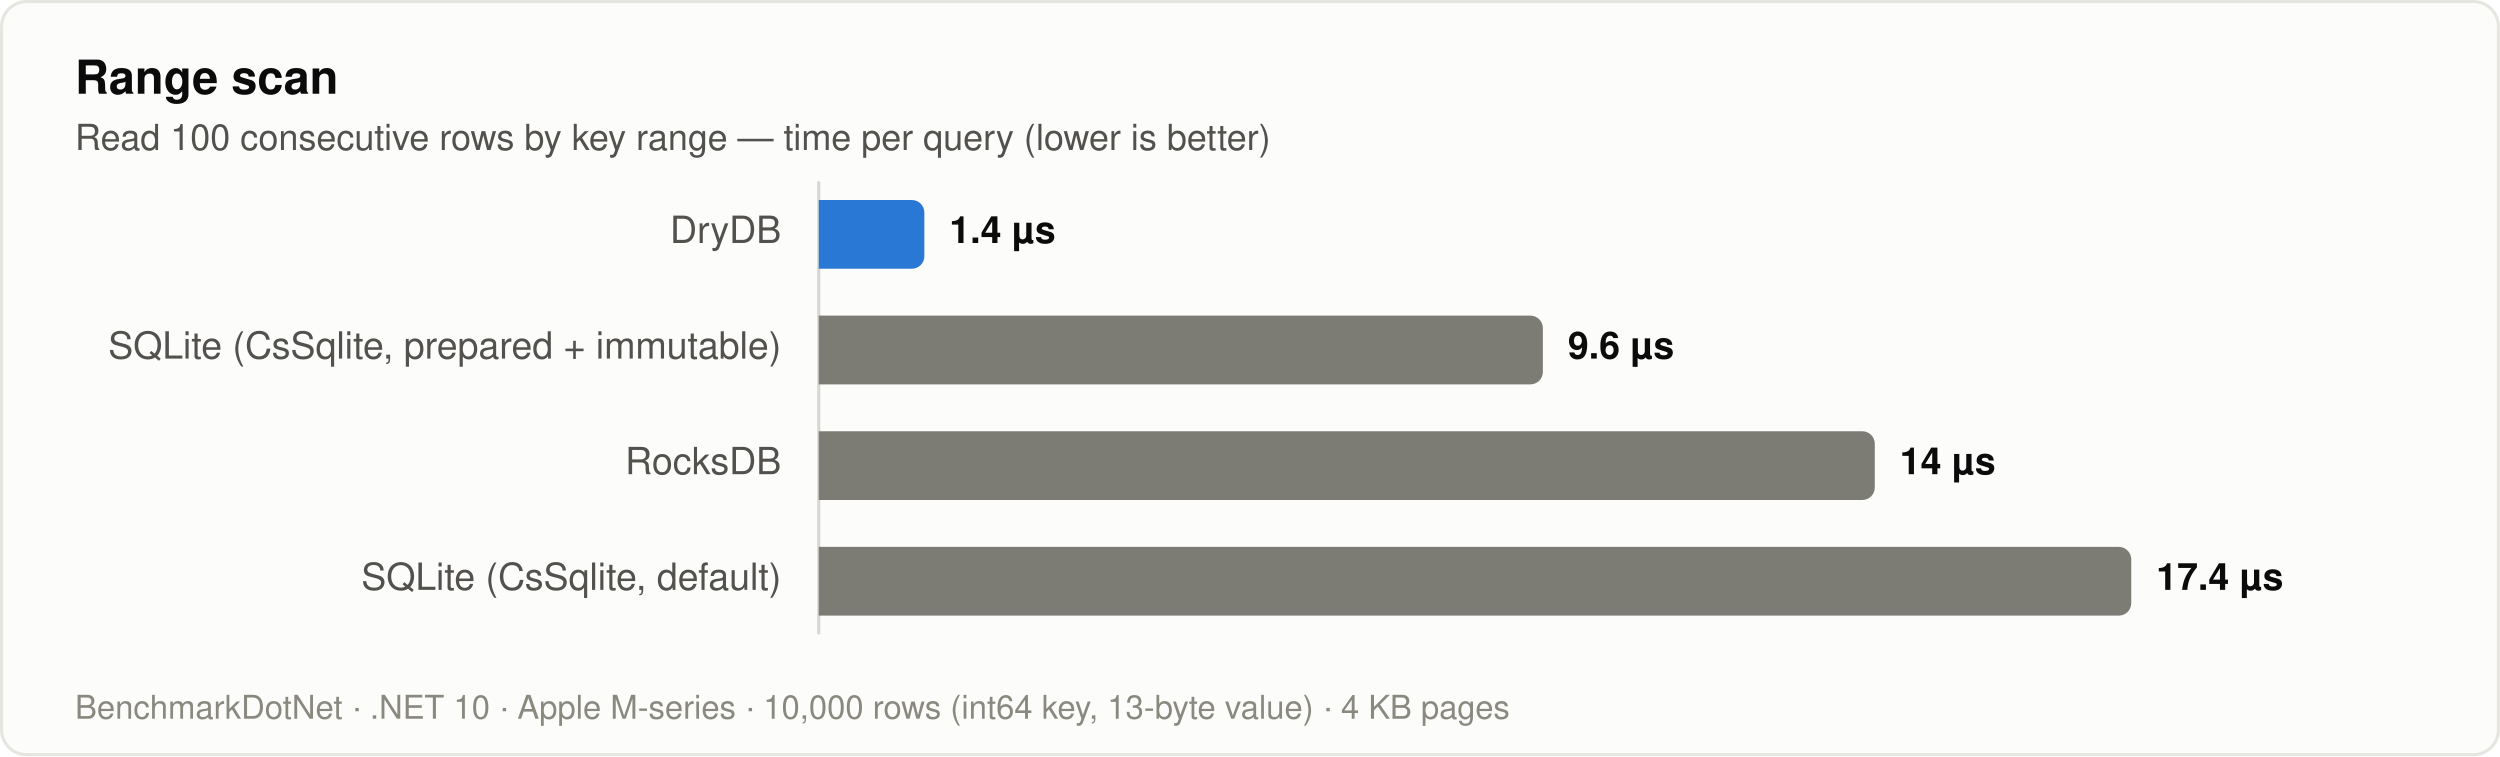
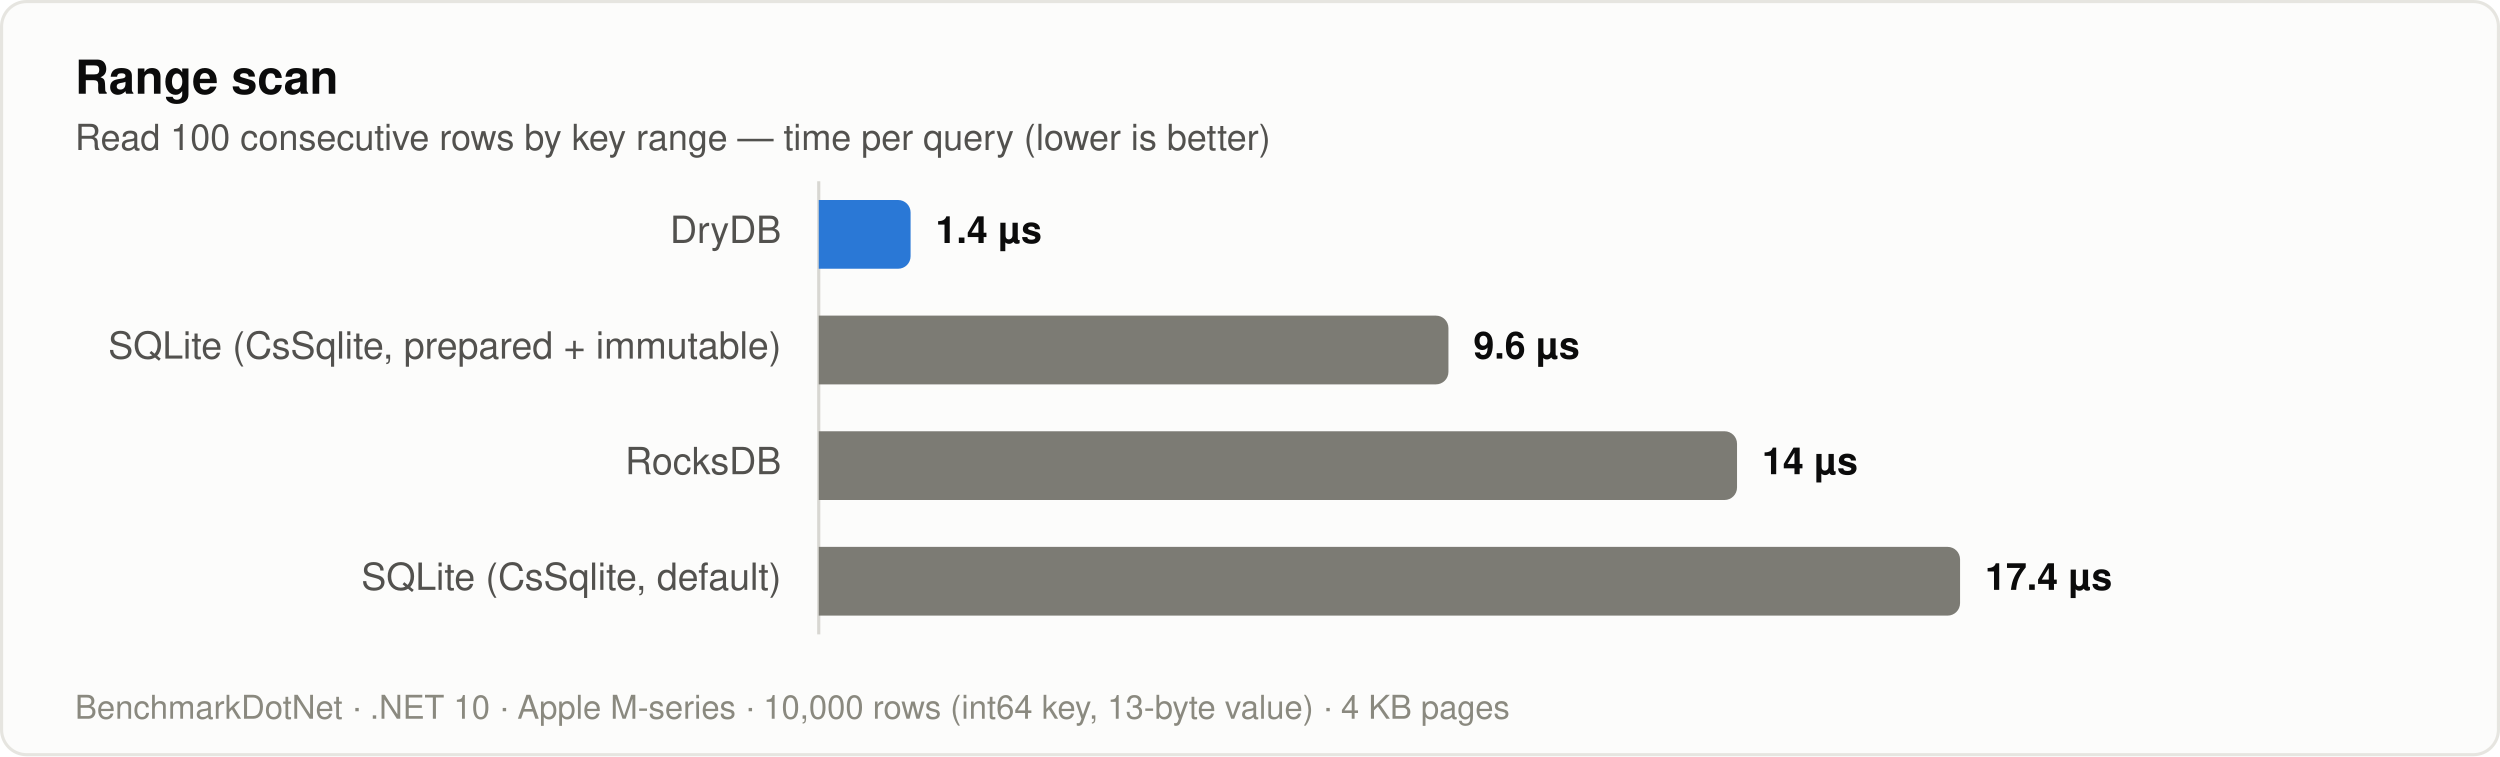
<svg xmlns="http://www.w3.org/2000/svg" viewBox="0 0 800 242" width="800" height="242" role="img" aria-label="Range scan benchmark">
  <rect x="0.5" y="0.5" width="799" height="241" rx="8" fill="#fcfcfb" stroke="#e6e5e0" />
  <g font-family="ui-sans-serif, -apple-system, 'Segoe UI', Helvetica, Arial, sans-serif">
    <text x="24" y="30" font-size="15" font-weight="600" fill="#0b0b0b">Range scan</text>
    <text x="24" y="48" font-size="11.5" fill="#52514e">Read 100 consecutive rows by key range — time per query (lower is better)</text>
    <line x1="262" y1="58" x2="262" y2="203" stroke="#d8d7d2" stroke-width="1" />
    <text x="250" y="75" text-anchor="end" dominant-baseline="central" font-size="12" fill="#52514e">DryDB</text>
-     <path d="M262 64 h29.79 a4 4 0 0 1 4 4 v14 a4 4 0 0 1 -4 4 h-29.79 Z" fill="#2a78d6" />
-     <text x="303.793" y="75" dominant-baseline="central" font-size="12" font-weight="600" fill="#0b0b0b">1.4 µs</text>
+     <path d="M262 64 h25.39 a4 4 0 0 1 4 4 v14 a4 4 0 0 1 -4 4 h-25.39 Z" fill="#2a78d6" />
+     <text x="299.385" y="75" dominant-baseline="central" font-size="12" font-weight="600" fill="#0b0b0b">1.4 µs</text>
    <text x="250" y="112" text-anchor="end" dominant-baseline="central" font-size="12" fill="#52514e">SQLite (CsSqlite, prepared + immutable)</text>
-     <path d="M262 101 h227.72 a4 4 0 0 1 4 4 v14 a4 4 0 0 1 -4 4 h-227.72 Z" fill="#7c7b74" />
-     <text x="501.724" y="112" dominant-baseline="central" font-size="12" font-weight="600" fill="#0b0b0b">9.6 µs</text>
+     <path d="M262 101 h197.50 a4 4 0 0 1 4 4 v14 a4 4 0 0 1 -4 4 h-197.5 Z" fill="#7c7b74" />
+     <text x="471.499" y="112" dominant-baseline="central" font-size="12" font-weight="600" fill="#0b0b0b">9.6 µs</text>
    <text x="250" y="149" text-anchor="end" dominant-baseline="central" font-size="12" fill="#52514e">RocksDB</text>
-     <path d="M262 138 h333.93 a4 4 0 0 1 4 4 v14 a4 4 0 0 1 -4 4 h-333.93 Z" fill="#7c7b74" />
-     <text x="607.931" y="149" dominant-baseline="central" font-size="12" font-weight="600" fill="#0b0b0b">14 µs</text>
+     <path d="M262 138 h289.85 a4 4 0 0 1 4 4 v14 a4 4 0 0 1 -4 4 h-289.85 Z" fill="#7c7b74" />
+     <text x="563.853" y="149" dominant-baseline="central" font-size="12" font-weight="600" fill="#0b0b0b">14 µs</text>
    <text x="250" y="186" text-anchor="end" dominant-baseline="central" font-size="12" fill="#52514e">SQLite (CsSqlite, default)</text>
-     <path d="M262 175 h416.00 a4 4 0 0 1 4 4 v14 a4 4 0 0 1 -4 4 h-416 Z" fill="#7c7b74" />
-     <text x="690" y="186" dominant-baseline="central" font-size="12" font-weight="600" fill="#0b0b0b">17.4 µs</text>
+     <path d="M262 175 h361.22 a4 4 0 0 1 4 4 v14 a4 4 0 0 1 -4 4 h-361.22 Z" fill="#7c7b74" />
+     <text x="635.217" y="186" dominant-baseline="central" font-size="12" font-weight="600" fill="#0b0b0b">17.4 µs</text>
    <text x="24" y="230" font-size="10.5" fill="#8a897f">BenchmarkDotNet · .NET 10 · Apple M-series · 10,000 rows (int64 key, 13-byte value) · 4 KB pages</text>
  </g>
</svg>
